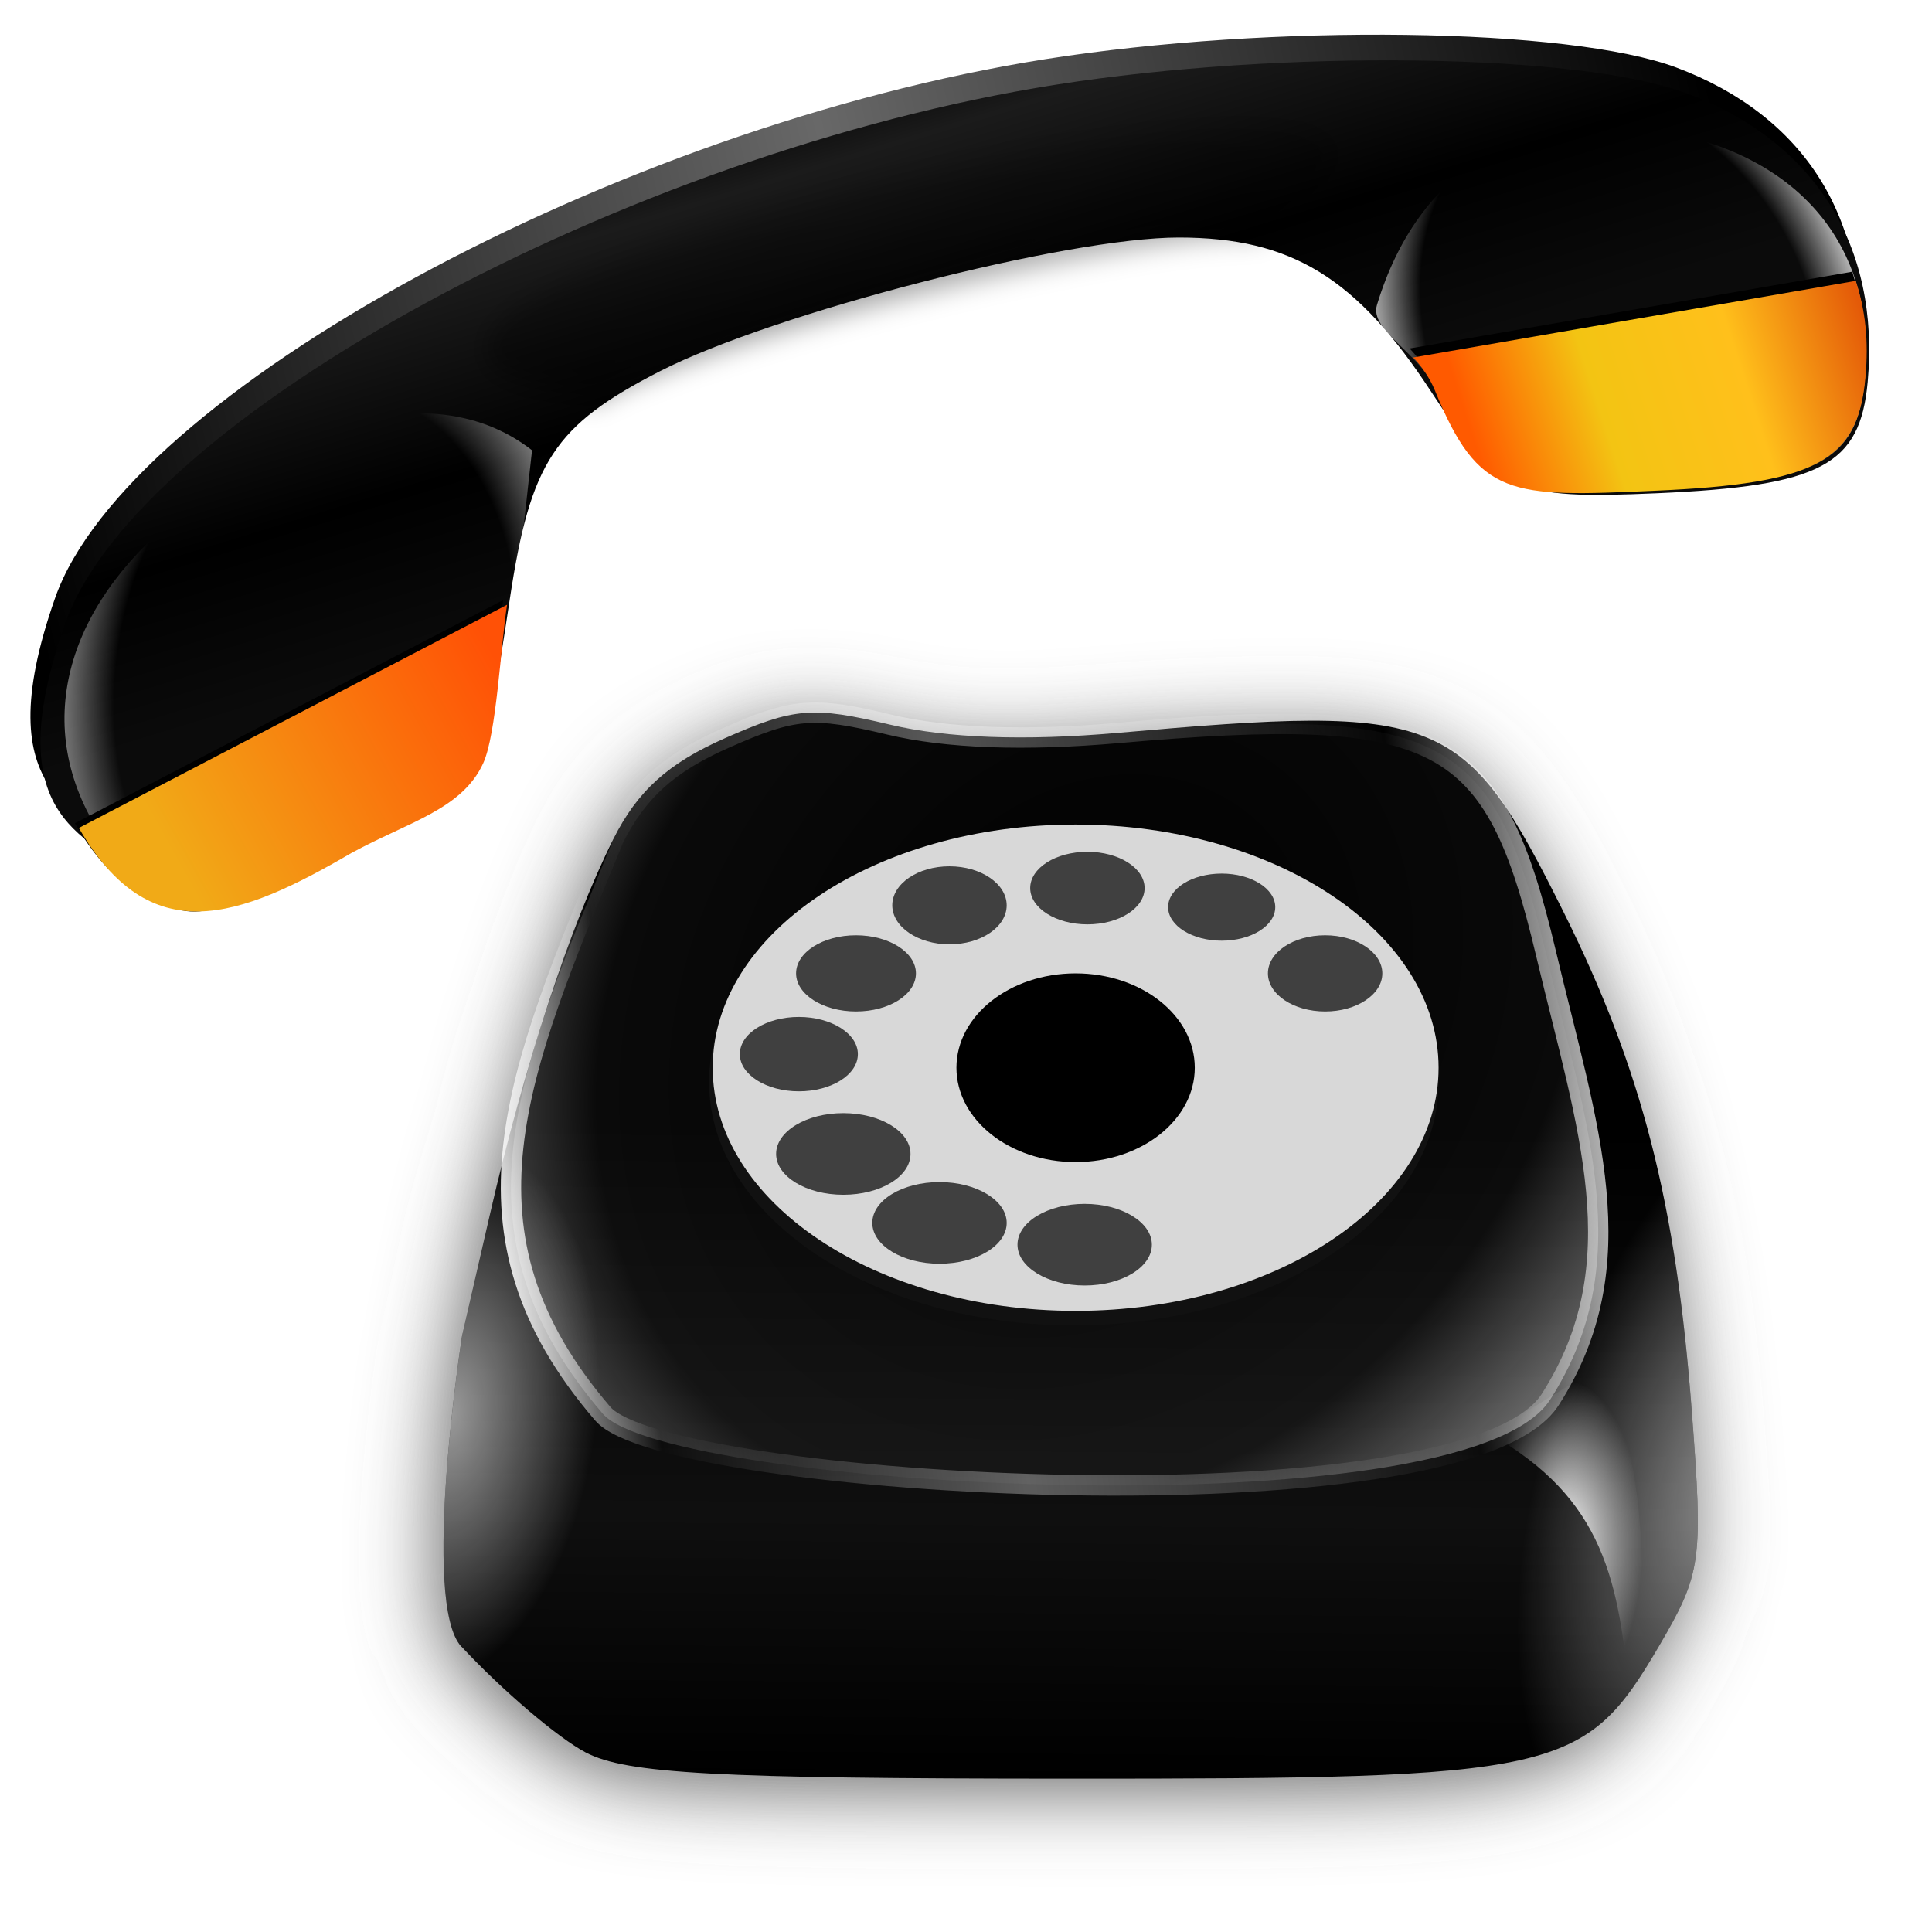
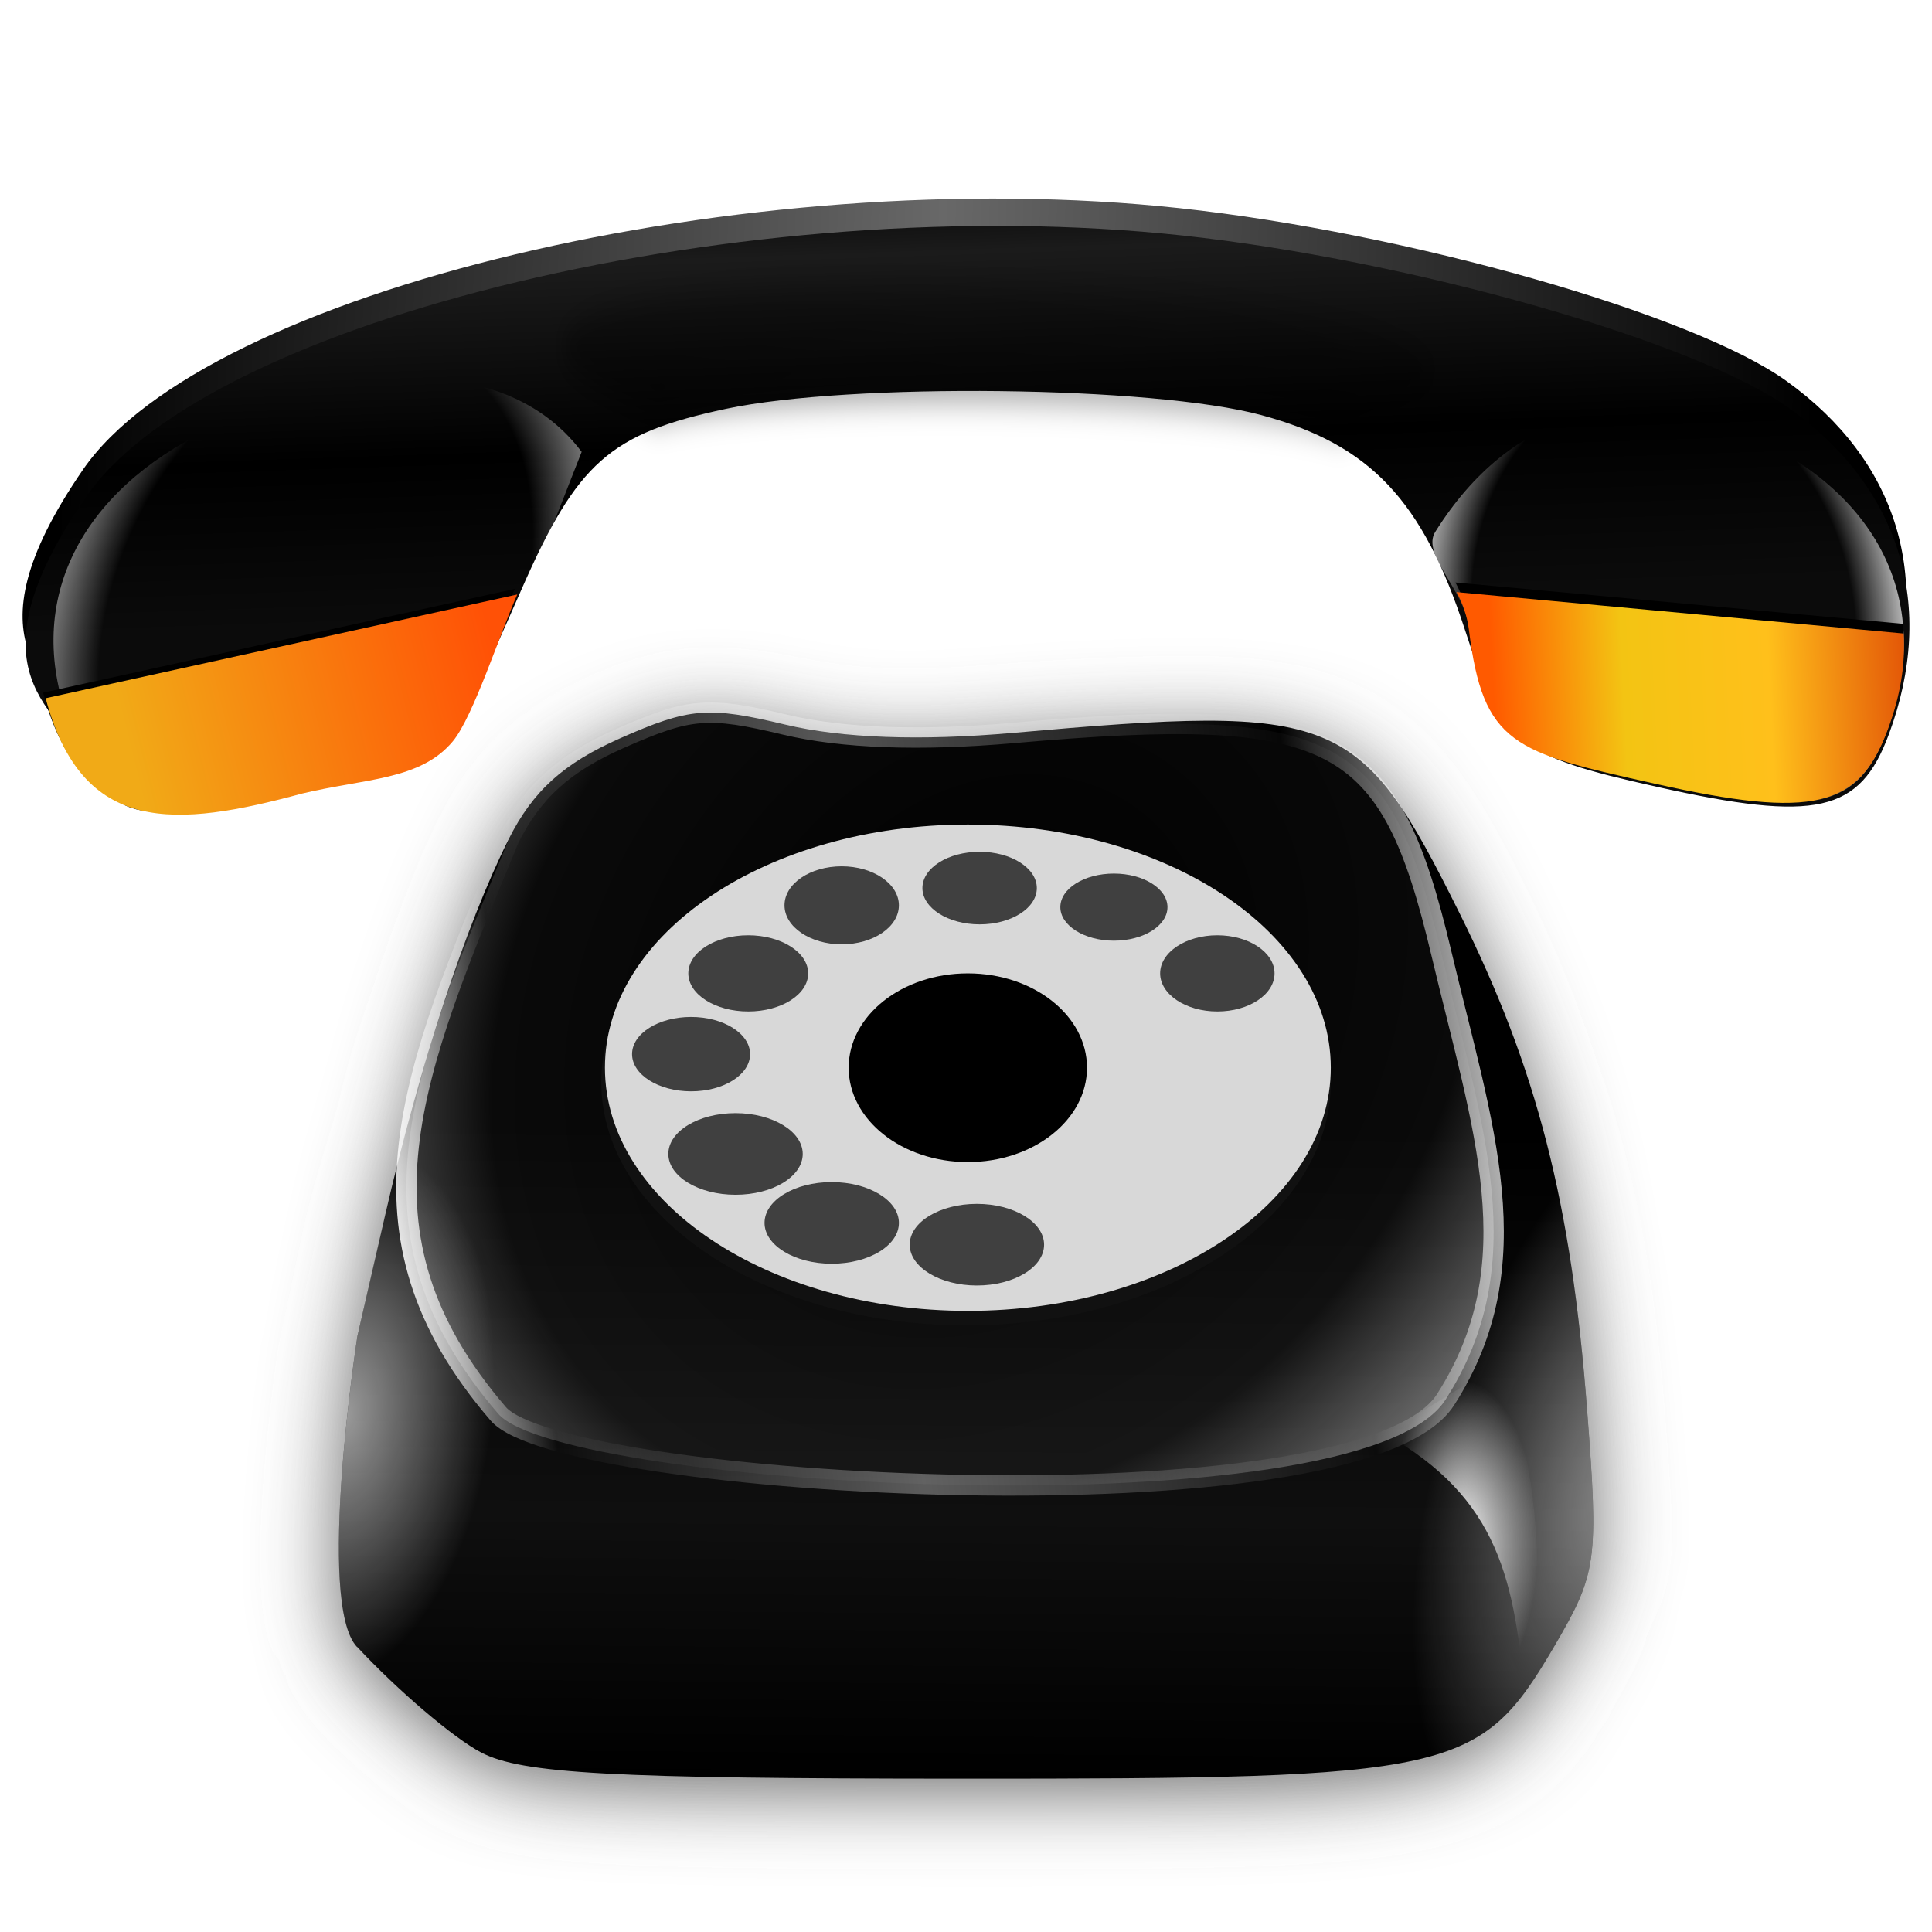
<svg xmlns="http://www.w3.org/2000/svg" xmlns:xlink="http://www.w3.org/1999/xlink" version="1.1" id="svg2" height="22" width="22">
  <defs id="defs4">
    <linearGradient id="linearGradient3848">
      <stop style="stop-color:#000000;stop-opacity:1;" offset="0" id="stop3850" />
      <stop id="stop3856" offset="0.431" style="stop-color:#000000;stop-opacity:1;" />
      <stop style="stop-color:#505050;stop-opacity:1;" offset="1" id="stop3852" />
    </linearGradient>
    <linearGradient id="linearGradient8277">
      <stop id="stop8279" offset="0" style="stop-color:#ff5a00;stop-opacity:1;" />
      <stop style="stop-color:#f3c413;stop-opacity:1;" offset="0.318" id="stop8285" />
      <stop style="stop-color:#ffc01b;stop-opacity:1;" offset="0.675" id="stop8283" />
      <stop id="stop8281" offset="1" style="stop-color:#e45a08;stop-opacity:1;" />
    </linearGradient>
    <linearGradient id="linearGradient8225">
      <stop style="stop-color:#ff5106;stop-opacity:1;" offset="0" id="stop8227" />
      <stop style="stop-color:#f1aa17;stop-opacity:1;" offset="1" id="stop8229" />
    </linearGradient>
    <linearGradient id="linearGradient4708">
      <stop style="stop-color:#000000;stop-opacity:0.486;" offset="0" id="stop4710" />
      <stop style="stop-color:#000000;stop-opacity:0;" offset="1" id="stop4712" />
    </linearGradient>
    <linearGradient id="linearGradient4692">
      <stop style="stop-color:#ffffff;stop-opacity:0;" offset="0" id="stop4694" />
      <stop id="stop4702" offset="0.779" style="stop-color:#ffffff;stop-opacity:0;" />
      <stop style="stop-color:#ffffff;stop-opacity:0.784;" offset="1" id="stop4696" />
    </linearGradient>
    <linearGradient id="linearGradient4670">
      <stop style="stop-color:#000000;stop-opacity:1;" offset="0" id="stop4678" />
      <stop style="stop-color:#686868;stop-opacity:1;" offset="0.5" id="stop4674" />
      <stop style="stop-color:#000000;stop-opacity:1;" offset="1" id="stop4676" />
    </linearGradient>
    <linearGradient id="linearGradient4652">
      <stop id="stop4662" offset="0" style="stop-color:#0b0b0b;stop-opacity:1;" />
      <stop style="stop-color:#000000;stop-opacity:1;" offset="0.376" id="stop3846" />
      <stop id="stop3848" offset="0.8" style="stop-color:#1b1b1b;stop-opacity:1;" />
      <stop id="stop4660" offset="1" style="stop-color:#000000;stop-opacity:1;" />
    </linearGradient>
    <linearGradient id="linearGradient3902">
      <stop style="stop-color:#ffffff;stop-opacity:1;" offset="0" id="stop3904" />
      <stop style="stop-color:#ffffff;stop-opacity:0;" offset="1" id="stop3906" />
    </linearGradient>
    <linearGradient id="linearGradient3834">
      <stop style="stop-color:#ffffff;stop-opacity:0.588;" offset="0" id="stop3836" />
      <stop style="stop-color:#ffffff;stop-opacity:0;" offset="1" id="stop3838" />
    </linearGradient>
    <linearGradient id="linearGradient3824">
      <stop id="stop3826" offset="0" style="stop-color:#ffffff;stop-opacity:0;" />
      <stop style="stop-color:#ffffff;stop-opacity:0.039;" offset="0.749" id="stop3828" />
      <stop id="stop3830" offset="1" style="stop-color:#ffffff;stop-opacity:0.382;" />
    </linearGradient>
    <linearGradient id="linearGradient3808">
      <stop style="stop-color:#ffffff;stop-opacity:1;" offset="0" id="stop3810" />
      <stop id="stop3820" offset="0.123" style="stop-color:#ffffff;stop-opacity:0;" />
      <stop id="stop3818" offset="0.424" style="stop-color:#ffffff;stop-opacity:0.321;" />
      <stop id="stop3816" offset="0.804" style="stop-color:#ffffff;stop-opacity:0;" />
      <stop style="stop-color:#ffffff;stop-opacity:1;" offset="1" id="stop3812" />
    </linearGradient>
    <linearGradient id="linearGradient3753">
      <stop style="stop-color:#000000;stop-opacity:1;" offset="0" id="stop3755" />
      <stop id="stop3898" offset="0.395" style="stop-color:#000000;stop-opacity:1;" />
      <stop style="stop-color:#0f0f0f;stop-opacity:1;" offset="0.757" id="stop3900" />
      <stop style="stop-color:#000000;stop-opacity:1;" offset="1" id="stop3757" />
    </linearGradient>
    <filter id="filter4714" color-interpolation-filters="sRGB">
      <feGaussianBlur stdDeviation="0.122" id="feGaussianBlur4716" />
    </filter>
    <linearGradient id="linearGradient4692-4">
      <stop style="stop-color:#ffffff;stop-opacity:0;" offset="0" id="stop4694-4" />
      <stop id="stop4702-3" offset="0.693" style="stop-color:#ffffff;stop-opacity:0;" />
      <stop style="stop-color:#ffffff;stop-opacity:0.784;" offset="1" id="stop4696-7" />
    </linearGradient>
    <linearGradient xlink:href="#linearGradient3753" id="linearGradient3360" gradientUnits="userSpaceOnUse" x1="13.038" y1="8.923" x2="12.952" y2="19.543" />
    <radialGradient xlink:href="#linearGradient3834" id="radialGradient3362" gradientUnits="userSpaceOnUse" gradientTransform="matrix(-0.05617791,0.4270766,-0.231972,-0.03051375,4.331609,14.06486)" cx="3.43" cy="-14.345" fx="3.43" fy="-14.345" r="6.158" />
    <radialGradient xlink:href="#linearGradient3834" id="radialGradient3364" gradientUnits="userSpaceOnUse" gradientTransform="matrix(0.2038054,-0.6306904,0.3147962,0.1017253,10.69945,27.54808)" cx="20.33" cy="17.207" fx="20.33" fy="17.207" r="6.158" />
    <radialGradient xlink:href="#linearGradient3824" id="radialGradient3366" gradientUnits="userSpaceOnUse" gradientTransform="matrix(-0.867017,1.029942,-0.8484894,-0.7142683,37.44875,8.522954)" cx="13.27" cy="14.355" fx="13.27" fy="14.355" r="5.338" />
    <linearGradient xlink:href="#linearGradient3808" id="linearGradient3368" gradientUnits="userSpaceOnUse" x1="8.007" y1="15.572" x2="19.592" y2="14.004" />
    <radialGradient xlink:href="#linearGradient3902" id="radialGradient3370" gradientUnits="userSpaceOnUse" gradientTransform="matrix(1,0,0,2.120923,0,-19.30844)" cx="18.432" cy="17.225" fx="18.432" fy="17.225" r="0.751" />
    <linearGradient xlink:href="#linearGradient4670" id="linearGradient3372" gradientUnits="userSpaceOnUse" gradientTransform="translate(-0.125,-0.25)" x1="2.429" y1="5.84" x2="19.277" y2="0.152" />
    <linearGradient xlink:href="#linearGradient4652" id="linearGradient3374" gradientUnits="userSpaceOnUse" x1="12.492" y1="7.027" x2="10.777" y2="2.84" />
    <radialGradient xlink:href="#linearGradient4692" id="radialGradient3376" gradientUnits="userSpaceOnUse" gradientTransform="matrix(0.859473,-0.4964453,0.6380758,1.104672,-0.1643631,9.058411)" cx="19.131" cy="4.645" fx="19.131" fy="4.645" r="2.504" />
    <linearGradient xlink:href="#linearGradient4708" id="linearGradient3378" gradientUnits="userSpaceOnUse" x1="11.998" y1="5.778" x2="11.175" y2="2.619" />
    <radialGradient xlink:href="#linearGradient4692-4" id="radialGradient3380" gradientUnits="userSpaceOnUse" gradientTransform="matrix(-1.158583,-0.1058388,-0.1505438,1.647953,29.00186,3.873206)" cx="18.968" cy="4.518" fx="18.968" fy="4.518" r="2.504" />
    <linearGradient xlink:href="#linearGradient8225" id="linearGradient3382" gradientUnits="userSpaceOnUse" x1="8.425" y1="9.416" x2="5.258" y2="11.581" />
    <linearGradient xlink:href="#linearGradient8277" id="linearGradient3384" gradientUnits="userSpaceOnUse" x1="17.931" y1="6.107" x2="21.746" y2="4.471" />
    <filter id="filter4336">
      <feGaussianBlur stdDeviation="0.399" id="feGaussianBlur4338" />
    </filter>
  </defs>
  <g id="layer3" style="display:inline">
-     <path style="fill:#646464;fill-opacity:1;filter:url(#filter4336)" d="m 10.688,9.5 c -0.225,0.019 -0.441,0.099 -0.781,0.25 -0.556,0.246 -0.856,0.528 -1.094,1 -0.212,0.422 -0.417,0.959 -0.625,1.594 -0.107,0.306 -0.186,0.59 -0.25,0.875 -0.114,0.402 -0.245,0.788 -0.344,1.219 l -0.25,1.188 c 0,0 -0.401,2.632 0,3.062 0.401,0.43 0.949,0.89 1.219,1.031 0.399,0.208 1.257,0.249 4.688,0.25 4.211,0.001 4.962,-0.017 5.562,-0.844 0.004,0.044 -0.004,0.08 0,0.125 0.028,-0.041 0.043,-0.129 0.062,-0.25 0.067,-0.101 0.147,-0.221 0.219,-0.344 0.418,-0.713 0.425,-0.83 0.312,-2.312 -0.155,-2.043 -0.487,-3.342 -1.25,-4.875 -0.816,-1.639 -1.204,-1.943 -3.125,-1.844 -0.057,0.003 -0.127,-0.004 -0.188,0 -0.321,0.015 -0.663,0.027 -1.062,0.062 -0.454,0.04 -0.874,0.076 -1.25,0.062 -0.376,-0.014 -0.72,-0.058 -1,-0.125 C 11.153,9.534 10.913,9.481 10.688,9.5 z" id="path2969-2" transform="matrix(1.159671,0,0,1.159671,-3.318886,-2.778678)" />
+     <path style="fill:#646464;fill-opacity:1;filter:url(#filter4336)" d="m 10.688,9.5 c -0.225,0.019 -0.441,0.099 -0.781,0.25 -0.556,0.246 -0.856,0.528 -1.094,1 -0.212,0.422 -0.417,0.959 -0.625,1.594 -0.107,0.306 -0.186,0.59 -0.25,0.875 -0.114,0.402 -0.245,0.788 -0.344,1.219 l -0.25,1.188 c 0,0 -0.401,2.632 0,3.062 0.401,0.43 0.949,0.89 1.219,1.031 0.399,0.208 1.257,0.249 4.688,0.25 4.211,0.001 4.962,-0.017 5.562,-0.844 0.004,0.044 -0.004,0.08 0,0.125 0.028,-0.041 0.043,-0.129 0.062,-0.25 0.067,-0.101 0.147,-0.221 0.219,-0.344 0.418,-0.713 0.425,-0.83 0.312,-2.312 -0.155,-2.043 -0.487,-3.342 -1.25,-4.875 -0.816,-1.639 -1.204,-1.943 -3.125,-1.844 -0.057,0.003 -0.127,-0.004 -0.188,0 -0.321,0.015 -0.663,0.027 -1.062,0.062 -0.454,0.04 -0.874,0.076 -1.25,0.062 -0.376,-0.014 -0.72,-0.058 -1,-0.125 C 11.153,9.534 10.913,9.481 10.688,9.5 z" id="path2969-2" transform="matrix(1.159671,0,0,1.159671,-4.443164,-2.778678)" />
    <g id="g3328" transform="translate(-0.1905613,0.3246734)">
-       <g id="g3914" transform="matrix(1.159671,0,0,1.159671,-3.349313,-2.726837)">
+       <g id="g3914" transform="matrix(1.159671,0,0,1.159671,-4.540361,-2.726837)">
        <path style="fill:url(#linearGradient3360);fill-opacity:1" d="m 7.584,18.242 c -0.401,-0.43 0.005,-3.05 0.005,-3.05 l 0.271,-1.181 c 0.339,-1.48 0.792,-2.856 1.215,-3.7 0.237,-0.472 0.537,-0.744 1.094,-0.99 0.681,-0.301 0.862,-0.316 1.619,-0.135 0.559,0.134 1.328,0.162 2.237,0.082 3.197,-0.283 3.406,-0.199 4.385,1.768 0.763,1.533 1.099,2.842 1.254,4.885 0.113,1.483 0.096,1.6 -0.321,2.313 -0.733,1.251 -0.972,1.305 -5.827,1.303 -3.43,-8.5e-4 -4.312,-0.049 -4.711,-0.257 -0.27,-0.141 -0.819,-0.608 -1.22,-1.039 z" id="path2969" />
        <path style="fill:url(#radialGradient3362);fill-opacity:1" d="m 7.584,18.242 c -0.401,-0.43 0.005,-3.05 0.005,-3.05 l 0.271,-1.181 c 0.339,-1.48 0.792,-2.856 1.215,-3.7 0.237,-0.472 0.537,-0.744 1.094,-0.99 0.681,-0.301 0.862,-0.316 1.619,-0.135 0.559,0.134 1.328,0.162 2.237,0.082 3.197,-0.283 3.406,-0.199 4.385,1.768 0.763,1.533 1.099,2.842 1.254,4.885 0.113,1.483 0.096,1.6 -0.321,2.313 -0.733,1.251 -0.972,1.305 -5.827,1.303 -3.43,-8.5e-4 -4.312,-0.049 -4.711,-0.257 -0.27,-0.141 -0.819,-0.608 -1.22,-1.039 z" id="path3845" />
        <path id="path3832" d="m 7.584,18.242 c -0.401,-0.43 0.005,-3.05 0.005,-3.05 l 0.271,-1.181 c 0.339,-1.48 0.792,-2.856 1.215,-3.7 0.237,-0.472 0.537,-0.744 1.094,-0.99 0.681,-0.301 0.862,-0.316 1.619,-0.135 0.559,0.134 1.328,0.162 2.237,0.082 3.197,-0.283 3.406,-0.199 4.385,1.768 0.763,1.533 1.099,2.842 1.254,4.885 0.113,1.483 0.096,1.6 -0.321,2.313 -0.733,1.251 -0.972,1.305 -5.827,1.303 -3.43,-8.5e-4 -4.312,-0.049 -4.711,-0.257 -0.27,-0.141 -0.819,-0.608 -1.22,-1.039 z" style="fill:url(#radialGradient3364);fill-opacity:1" />
        <path id="path3743" d="m 9.075,10.312 c 0.237,-0.472 0.537,-0.744 1.094,-0.99 0.681,-0.301 0.862,-0.316 1.619,-0.135 0.559,0.134 1.328,0.162 2.237,0.082 3.197,-0.283 3.699,0.023 4.207,2.16 0.406,1.711 0.898,3.05 0.042,4.386 -0.843,1.317 -8.672,0.872 -9.302,0.139 -1.531,-1.78 -0.849,-3.338 0.104,-5.642 z" style="fill:url(#radialGradient3366);fill-opacity:1;stroke:url(#linearGradient3368);stroke-width:0.2;stroke-miterlimit:4;stroke-opacity:1;stroke-dasharray:none" />
        <path style="fill:url(#radialGradient3370);fill-opacity:1;fill-rule:nonzero;stroke:none" d="m 19.058,18.819 c 0.222,-0.329 0.219,-3.642 -0.614,-3.134 l -0.764,0.466 c 1.118,0.632 1.281,1.437 1.378,2.668 z" id="path3849" />
      </g>
-       <g id="g3858" transform="translate(0.1875,-0.4375)">
+       <g id="g3858" transform="translate(-1.039766,-0.4375)">
        <path transform="matrix(1.142618,0,0,1.177242,22.65504,-2.050945)" d="m -5.488,12.306 c 0,1.299 -1.628,2.352 -3.635,2.352 -2.008,0 -3.635,-1.053 -3.635,-2.352 0,-1.299 1.628,-2.352 3.635,-2.352 2.008,0 3.635,1.053 3.635,2.352 z" id="path3921" style="fill:#111111;fill-opacity:1;fill-rule:nonzero;stroke:none" />
        <path style="fill:#d8d8d8;fill-opacity:1;fill-rule:nonzero;stroke:none" id="path3912" d="m -5.488,12.306 c 0,1.299 -1.628,2.352 -3.635,2.352 -2.008,0 -3.635,-1.053 -3.635,-2.352 0,-1.299 1.628,-2.352 3.635,-2.352 2.008,0 3.635,1.053 3.635,2.352 z" transform="matrix(1.136933,0,0,1.177242,22.62384,-2.216262)" />
        <path transform="matrix(0.3733212,0,0,0.4568403,15.657,6.649176)" d="m -5.488,12.306 c 0,1.299 -1.628,2.352 -3.635,2.352 -2.008,0 -3.635,-1.053 -3.635,-2.352 0,-1.299 1.628,-2.352 3.635,-2.352 2.008,0 3.635,1.053 3.635,2.352 z" id="path3923" style="fill:#000000;fill-opacity:1;fill-rule:nonzero;stroke:none" />
        <g style="fill:#404040;fill-opacity:1" id="g4641" transform="matrix(1.159671,0,0,1.159671,22.85197,-1.896709)">
          <path transform="matrix(1.042253,0,0,1.046512,0.2989144,-0.723641)" d="m -8.339,14.026 c 0,0.212 -0.283,0.383 -0.633,0.383 -0.349,0 -0.633,-0.172 -0.633,-0.383 0,-0.212 0.283,-0.383 0.633,-0.383 0.349,0 0.633,0.172 0.633,0.383 z" id="path4623" style="fill:#404040;fill-opacity:1;fill-rule:nonzero;stroke:none" />
          <path style="fill:#404040;fill-opacity:1;fill-rule:nonzero;stroke:none" id="path4625" d="m -8.339,14.026 c 0,0.212 -0.283,0.383 -0.633,0.383 -0.349,0 -0.633,-0.172 -0.633,-0.383 0,-0.212 0.283,-0.383 0.633,-0.383 0.349,0 0.633,0.172 0.633,0.383 z" transform="matrix(1.042253,0,0,1.046512,-1.126639,-0.9374739)" />
          <path transform="matrix(1.042253,0,0,1.046512,-2.071068,-1.614612)" d="m -8.339,14.026 c 0,0.212 -0.283,0.383 -0.633,0.383 -0.349,0 -0.633,-0.172 -0.633,-0.383 0,-0.212 0.283,-0.383 0.633,-0.383 0.349,0 0.633,0.172 0.633,0.383 z" id="path4627" style="fill:#404040;fill-opacity:1;fill-rule:nonzero;stroke:none" />
          <path style="fill:#404040;fill-opacity:1;fill-rule:nonzero;stroke:none" id="path4629" d="m -8.339,14.026 c 0,0.212 -0.283,0.383 -0.633,0.383 -0.349,0 -0.633,-0.172 -0.633,-0.383 0,-0.212 0.283,-0.383 0.633,-0.383 0.349,0 0.633,0.172 0.633,0.383 z" transform="matrix(0.9154929,0,0,0.9534883,-3.644949,-1.289953)" />
          <path transform="matrix(0.9295774,0,0,0.9767442,-2.95727,-2.409099)" d="m -8.339,14.026 c 0,0.212 -0.283,0.383 -0.633,0.383 -0.349,0 -0.633,-0.172 -0.633,-0.383 0,-0.212 0.283,-0.383 0.633,-0.383 0.349,0 0.633,0.172 0.633,0.383 z" id="path4631" style="fill:#404040;fill-opacity:1;fill-rule:nonzero;stroke:none" />
          <path style="fill:#404040;fill-opacity:1;fill-rule:nonzero;stroke:none" id="path4633" d="m -8.339,14.026 c 0,0.212 -0.283,0.383 -0.633,0.383 -0.349,0 -0.633,-0.172 -0.633,-0.383 0,-0.212 0.283,-0.383 0.633,-0.383 0.349,0 0.633,0.172 0.633,0.383 z" transform="matrix(0.8873239,0,0,1,-2.418672,-3.403508)" />
          <path transform="matrix(0.8873239,0,0,0.9302325,-1.064396,-2.594248)" d="m -8.339,14.026 c 0,0.212 -0.283,0.383 -0.633,0.383 -0.349,0 -0.633,-0.172 -0.633,-0.383 0,-0.212 0.283,-0.383 0.633,-0.383 0.349,0 0.633,0.172 0.633,0.383 z" id="path4635" style="fill:#404040;fill-opacity:1;fill-rule:nonzero;stroke:none" />
          <path style="fill:#404040;fill-opacity:1;fill-rule:nonzero;stroke:none" id="path4637" d="m -8.339,14.026 c 0,0.212 -0.283,0.383 -0.633,0.383 -0.349,0 -0.633,-0.172 -0.633,-0.383 0,-0.212 0.283,-0.383 0.633,-0.383 0.349,0 0.633,0.172 0.633,0.383 z" transform="matrix(0.8309859,0,0,0.8604651,-0.2512287,-1.428599)" />
          <path transform="matrix(0.8873239,0,0,0.9767442,1.269947,-2.409099)" d="m -8.339,14.026 c 0,0.212 -0.283,0.383 -0.633,0.383 -0.349,0 -0.633,-0.172 -0.633,-0.383 0,-0.212 0.283,-0.383 0.633,-0.383 0.349,0 0.633,0.172 0.633,0.383 z" id="path4639" style="fill:#404040;fill-opacity:1;fill-rule:nonzero;stroke:none" />
        </g>
      </g>
-       <g id="g3317" transform="matrix(1.116136,0.1025677,-0.1025677,1.116136,-2.34017,-3.733481)">
+       <g id="g3317" transform="matrix(1.05075,0.3901329,-0.3901329,1.05075,0.7485972,-5.660424)">
        <path id="path4664" d="M 4.631,11.358 C 4.161,10.932 3.102,10.956 3.641,8.817 4.179,6.678 8.882,3.531 13.159,2.448 15.418,1.876 18.428,1.64 19.55,1.947 c 1.343,0.367 2.102,1.363 2.102,2.754 0,0.849 -0.377,1.095 -2.025,1.32 C 18.179,6.219 18,6.158 17.247,5.207 16.385,4.119 15.686,3.775 14.549,3.879 13.417,3.982 10.517,5.021 9.425,5.713 c -1.019,0.646 -1.227,1.036 -1.309,2.449 -0.107,1.848 -0.111,1.856 -1.438,2.705 -1.345,0.861 -1.577,0.916 -2.048,0.49 z" style="fill:url(#linearGradient3372);fill-opacity:1" />
        <path style="fill:url(#linearGradient3374);fill-opacity:1" d="M 4.756,11.608 C 4.286,11.182 3.227,11.206 3.766,9.067 4.304,6.928 9.007,3.781 13.284,2.698 15.543,2.126 18.553,1.89 19.675,2.197 c 1.343,0.367 2.102,1.363 2.102,2.754 0,0.849 -0.377,1.095 -2.025,1.32 C 18.304,6.469 18.125,6.408 17.372,5.457 16.51,4.369 15.811,4.025 14.674,4.129 13.542,4.232 10.642,5.271 9.55,5.963 c -1.019,0.646 -1.227,1.036 -1.309,2.449 -0.107,1.848 -0.111,1.856 -1.438,2.705 -1.345,0.861 -1.577,0.916 -2.048,0.49 z" id="path2890" />
        <path id="path4680" d="m 19.456,2.604 c 1.368,0.106 2.29,0.925 2.29,2.317 0,0.849 -0.377,1.095 -2.025,1.32 -1.448,0.198 -1.775,0.234 -2.318,-0.815 -0.187,-0.36 -0.717,-0.534 -0.662,-0.8 0.292,-1.412 1.287,-2.133 2.715,-2.022 z" style="fill:url(#radialGradient3376);fill-opacity:1" />
        <path id="path4704" d="M 15.469,4.041 C 14.295,4.072 9.985,5.579 8.932,6.317 3.352,6.03 19.753,0.729 15.469,4.041 z" style="fill:url(#linearGradient3378);fill-opacity:1;filter:url(#filter4714)" />
        <path id="path4680-3" d="M 4.515,8.191 C 3.634,9.243 3.575,10.475 4.57,11.448 5.177,12.042 5.616,11.944 6.929,10.924 8.383,9.948 8.292,8.44 8.328,6.883 7.114,6.104 5.434,7.093 4.515,8.191 z" style="fill:url(#radialGradient3380);fill-opacity:1;display:inline" />
        <path id="path8292" d="m 8.175,8.425 -4.125,2.656 c 0.835,1.182 1.7,0.771 2.781,0 0.547,-0.367 1.079,-0.544 1.25,-1.031 0.107,-0.306 0.067,-1.197 0.094,-1.625 z" style="fill:#000000;fill-opacity:1;display:inline" />
        <path style="fill:url(#linearGradient3382);fill-opacity:1;display:inline" d="m 8.219,8.469 -4.125,2.656 c 0.835,1.182 1.7,0.771 2.781,0 0.547,-0.367 1.079,-0.544 1.25,-1.031 0.107,-0.306 0.067,-1.197 0.094,-1.625 z" id="path8220" />
        <path id="path8290" d="m 21.518,3.849 -4.406,1.188 c 0.1,0.086 0.19,0.197 0.25,0.312 0.543,1.049 0.864,1.01 2.312,0.812 1.648,-0.225 2.031,-0.495 2.031,-1.344 0,-0.374 -0.063,-0.68 -0.188,-0.969 z" style="fill:#000000;fill-opacity:1" />
        <path style="fill:url(#linearGradient3384);fill-opacity:1" d="M 21.562,3.938 17.156,5.125 c 0.1,0.086 0.19,0.197 0.25,0.312 0.543,1.049 0.864,1.01 2.312,0.812 C 21.366,6.025 21.75,5.755 21.75,4.906 21.75,4.532 21.687,4.226 21.562,3.938 z" id="path8271" />
      </g>
    </g>
  </g>
</svg>
